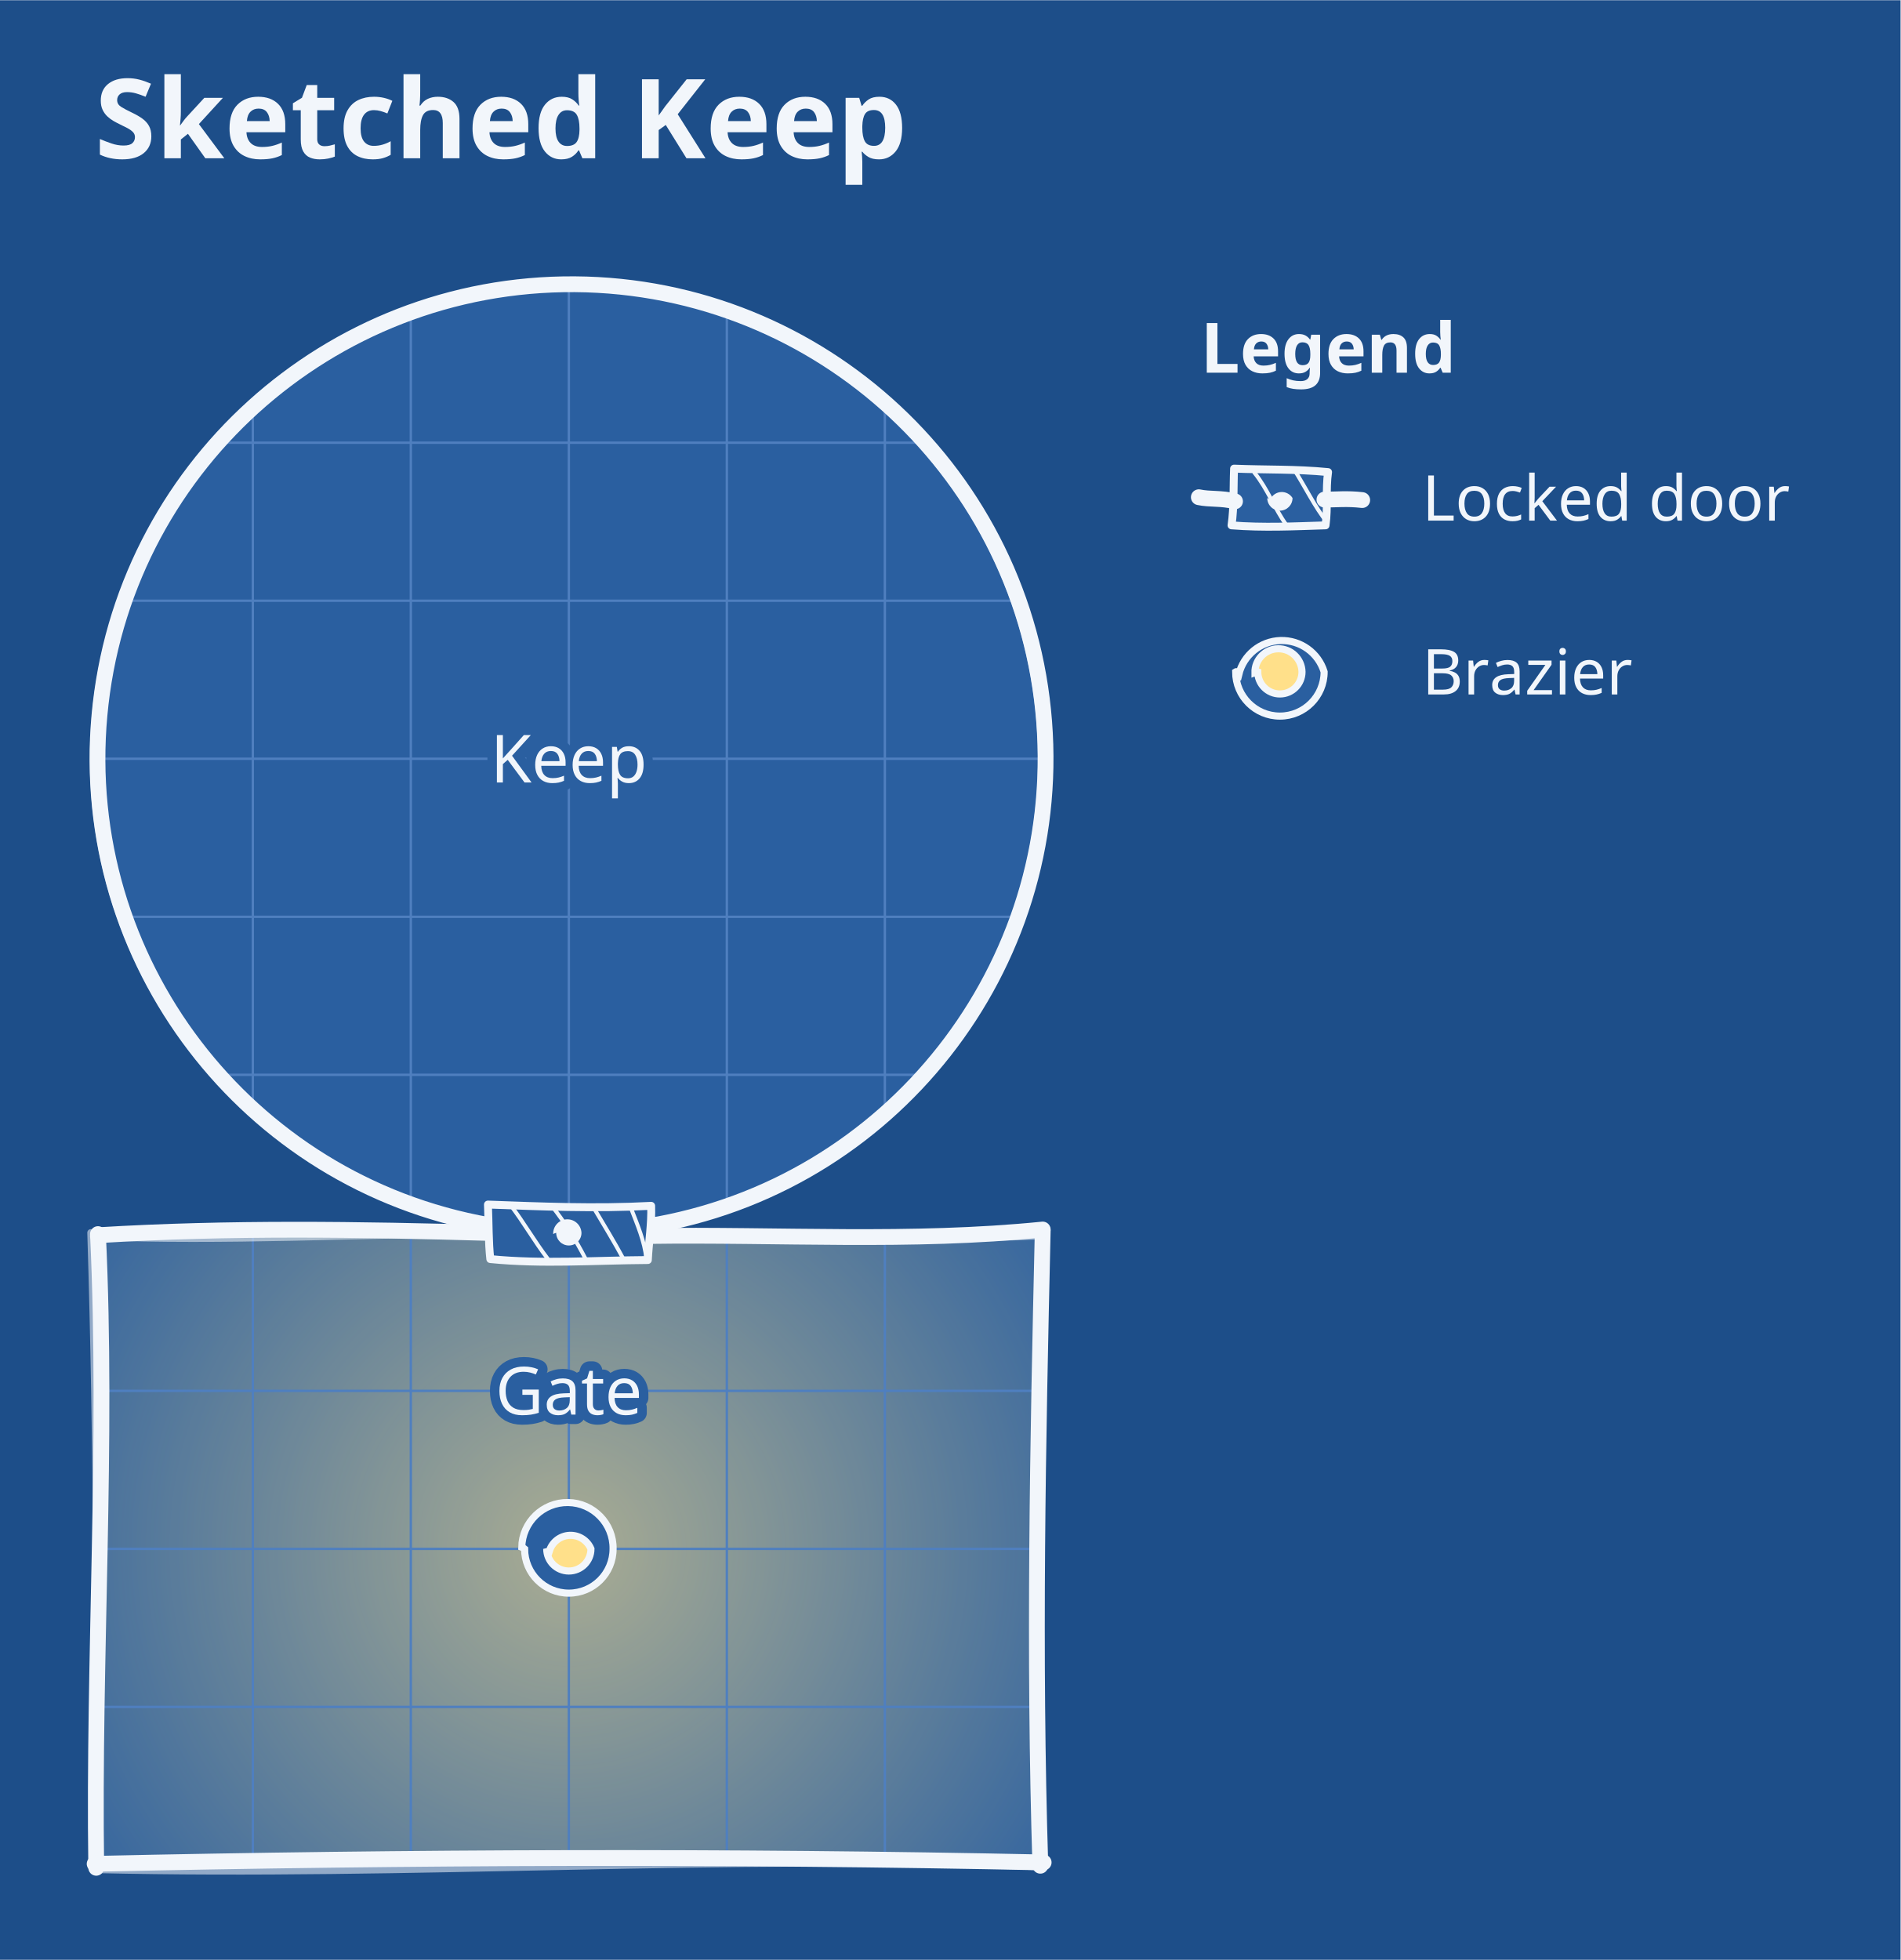
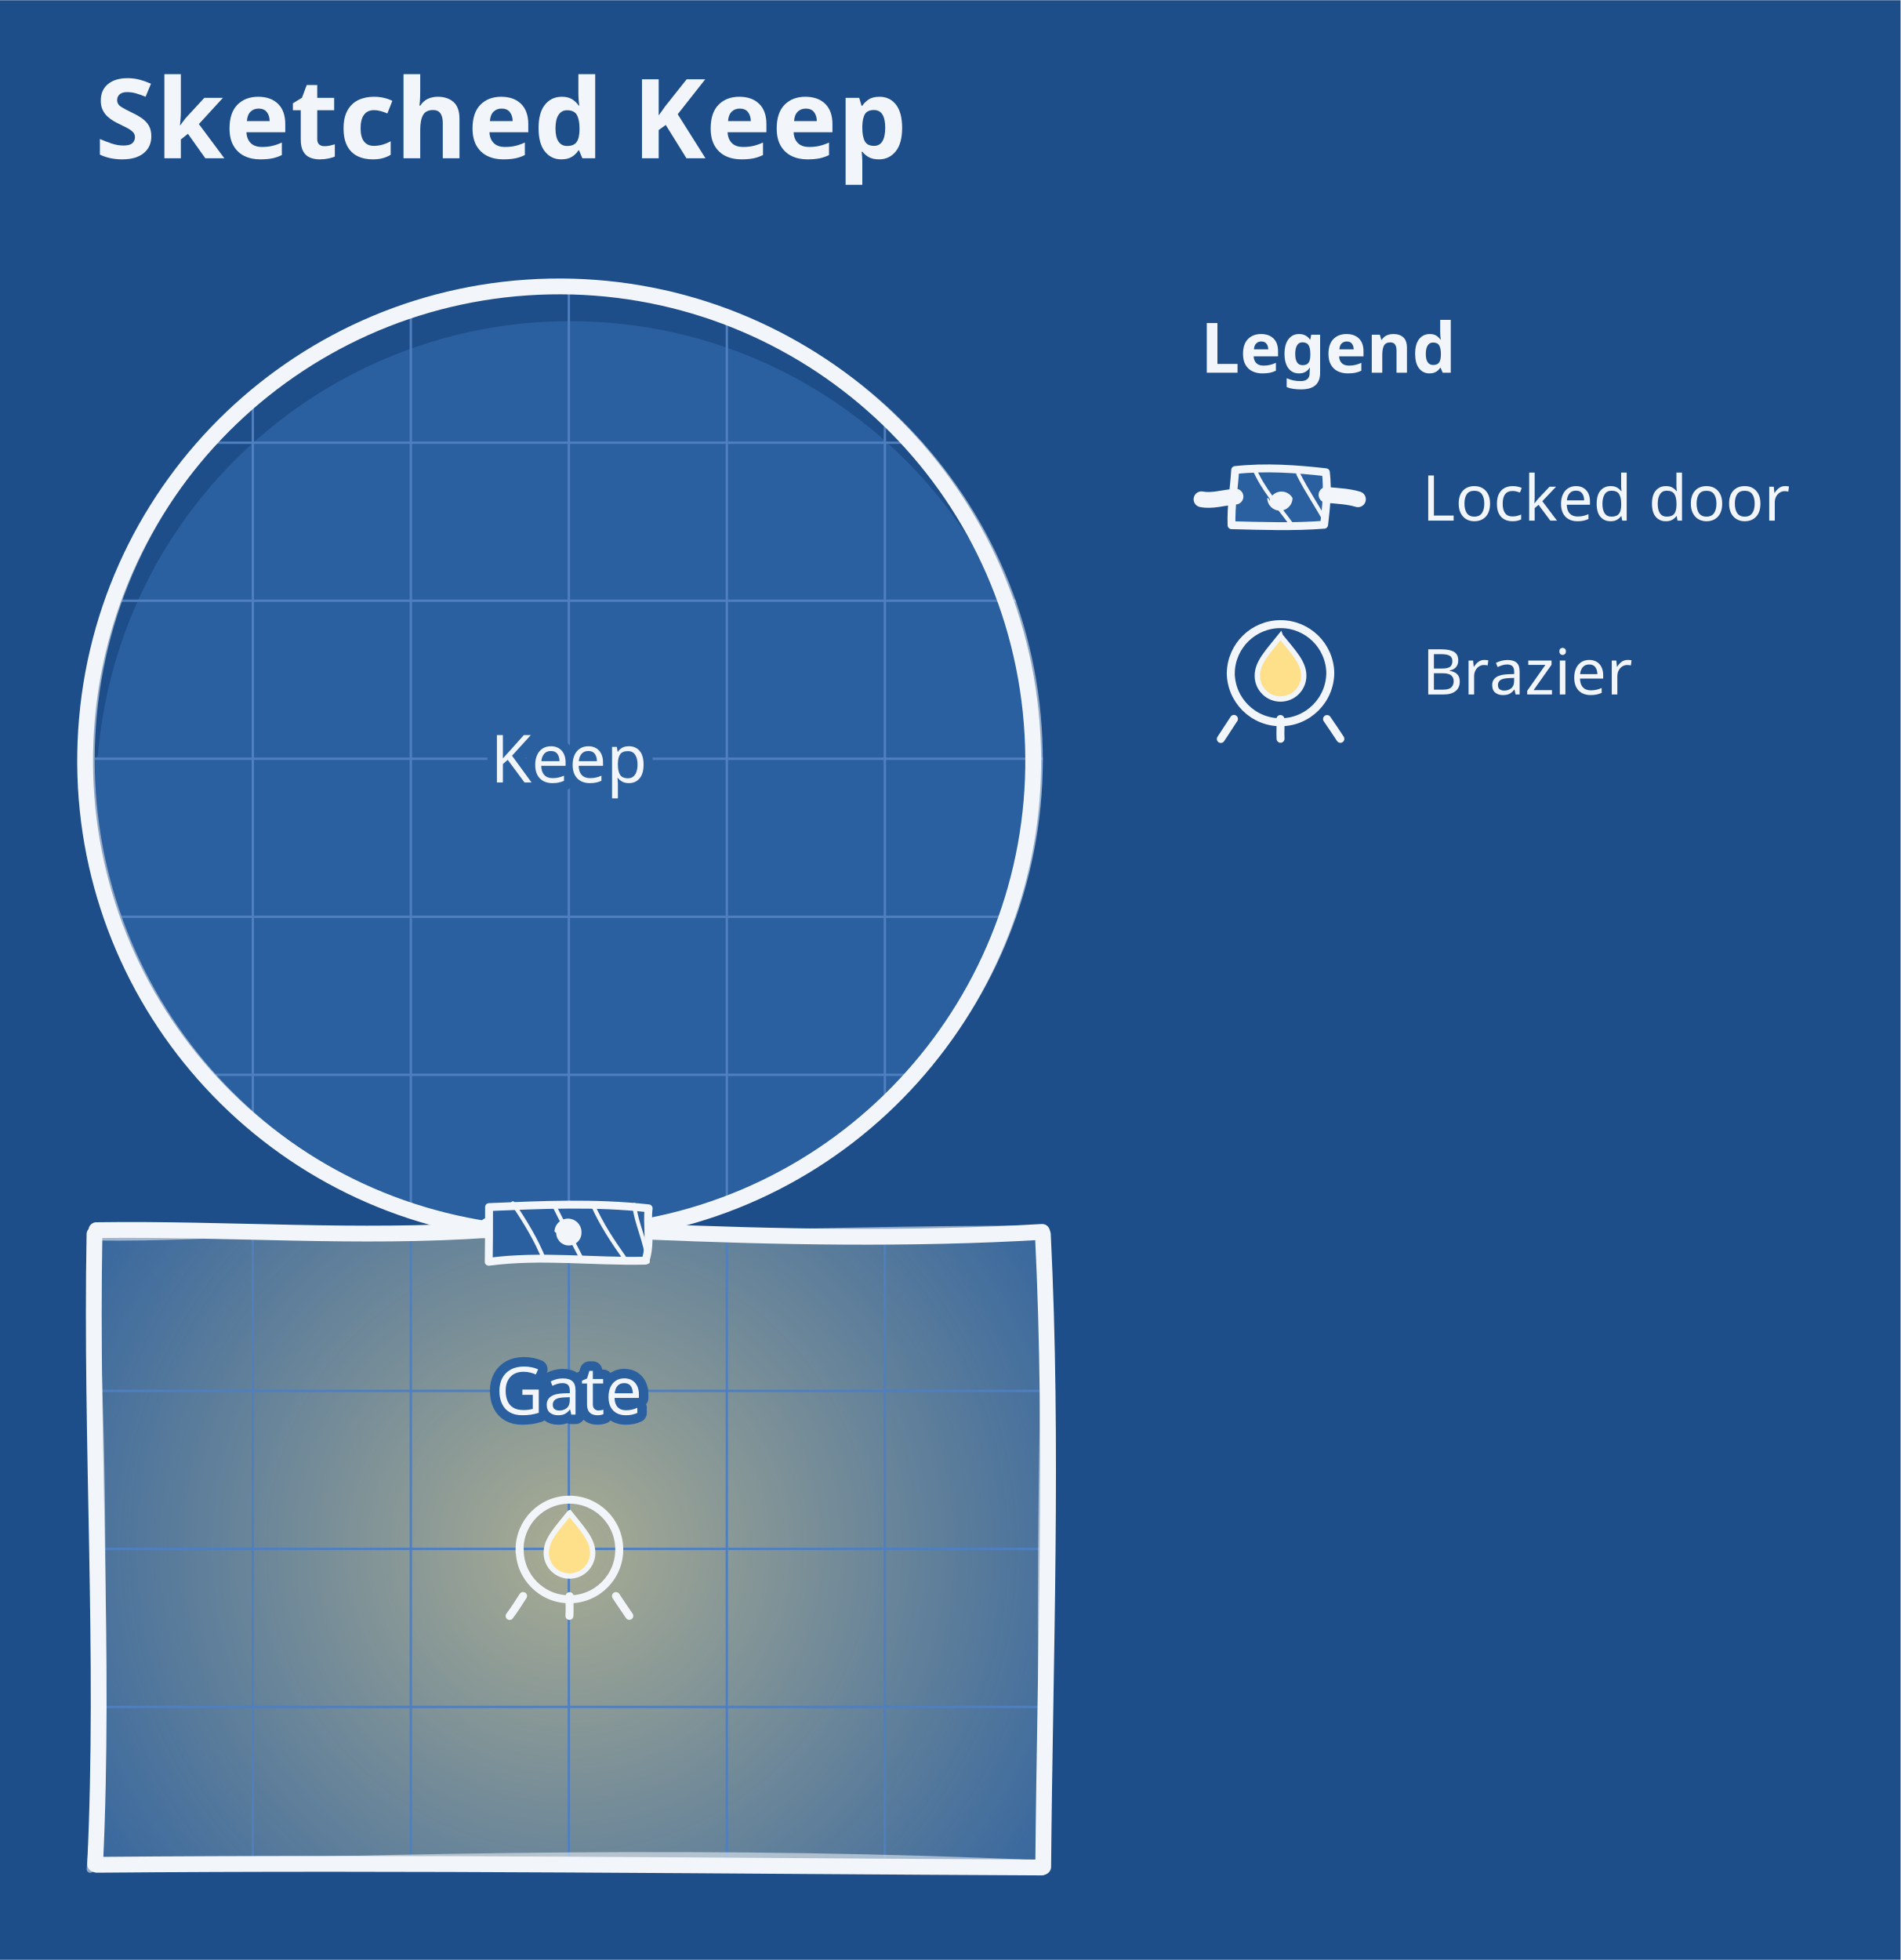
<svg xmlns="http://www.w3.org/2000/svg" viewBox="-0.6 -7.8 12.028 12.4" width="770" height="794">
  <defs>
    <clipPath id="c1">
      <path d="M0 0L6 0L6 4L0 4Z" />
    </clipPath>
    <radialGradient id="g2" gradientUnits="userSpaceOnUse" cx="3" cy="2" r="4">
      <stop offset="0" stop-color="#ffe08a" stop-opacity="0.6" />
      <stop offset="1" stop-color="#ffe08a" stop-opacity="0" />
    </radialGradient>
    <clipPath id="c3">
      <path d="M0 0L6 0L6 4L0 4Z" />
    </clipPath>
    <clipPath id="c4">
      <path d="M0 -3A3 3 0 0 1 6 -3A3 3 0 0 1 0 -3Z" />
    </clipPath>
    <clipPath id="c5">
      <path d="M2.5 -0.042L3.5 -0.042L3.5 0L2.5 0Z" />
    </clipPath>
    <path id="r40" d="M407 377L654 377L654 27Q596 8 537 -1Q478 -10 403 -10Q292 -10 216 34.5Q140 79 100.5 161.5Q61 244 61 357Q61 469 105 551Q149 633 231.5 678.5Q314 724 431 724Q491 724 544.5 713Q598 702 644 682L610 604Q572 621 524.5 633Q477 645 426 645Q298 645 226.5 568Q155 491 155 357Q155 272 182.5 206.5Q210 141 269 104.5Q328 68 424 68Q471 68 504 73Q537 78 564 85L564 297L407 297L407 377Z" />
    <path id="r66" d="M288 545Q386 545 433 502Q480 459 480 365L480 0L416 0L399 76L395 76Q360 32 321.5 11Q283 -10 215 -10Q142 -10 94 28.5Q46 67 46 149Q46 229 109 272.5Q172 316 303 320L394 323L394 355Q394 422 365 448Q336 474 283 474Q241 474 203 461.5Q165 449 132 433L105 499Q140 518 188 531.5Q236 545 288 545ZM314 259Q214 255 175.5 227Q137 199 137 148Q137 103 164.5 82Q192 61 235 61Q303 61 348 98.5Q393 136 393 214L393 262L314 259Z" />
    <path id="r85" d="M264 62Q284 62 305 65.5Q326 69 339 73L339 6Q325 -1 299 -5.5Q273 -10 249 -10Q207 -10 171.5 4.5Q136 19 114 55Q92 91 92 156L92 468L16 468L16 510L93 545L128 659L180 659L180 536L335 536L335 468L180 468L180 158Q180 109 203.5 85.5Q227 62 264 62Z" />
    <path id="r70" d="M292 546Q361 546 410.5 516Q460 486 486.5 431.5Q513 377 513 304L513 251L146 251Q148 160 192.5 112.5Q237 65 317 65Q368 65 407.5 74.5Q447 84 489 102L489 25Q448 7 408 -1.5Q368 -10 313 -10Q237 -10 178.5 21Q120 52 87.5 113.5Q55 175 55 264Q55 352 84.5 415Q114 478 167.5 512Q221 546 292 546ZM291 474Q228 474 191.5 433.5Q155 393 148 321L421 321Q420 389 389 431.5Q358 474 291 474Z" />
    <path id="r44" d="M619 0L513 0L260 341L187 277L187 0L97 0L97 714L187 714L187 362Q217 396 248 430Q279 464 310 498L503 714L608 714L325 403L619 0Z" />
    <path id="r81" d="M340 546Q439 546 499.5 477Q560 408 560 269Q560 132 499.5 61Q439 -10 339 -10Q277 -10 236.5 13.5Q196 37 173 68L167 68Q169 51 171 25Q173 -1 173 -20L173 -240L85 -240L85 536L157 536L169 463L173 463Q197 498 236 522Q275 546 340 546ZM324 472Q242 472 208.5 426Q175 380 173 286L173 269Q173 170 205.5 116.5Q238 63 326 63Q375 63 406.5 90Q438 117 453.5 163.5Q469 210 469 270Q469 362 433.5 417Q398 472 324 472Z" />
    <path id="b45" d="M85 0L85 714L238 714L238 126L527 126L527 0L85 0Z" />
    <path id="b70" d="M306 556Q420 556 485.5 492Q551 428 551 308L551 235L200 235Q203 173 238.5 137.5Q274 102 341 102Q392 102 434 112Q476 122 520 142L520 29Q480 9 435 -0.5Q390 -10 325 -10Q244 -10 181.5 20.5Q119 51 83 113Q47 175 47 269Q47 412 118.5 484Q190 556 306 556ZM310 449Q265 449 236.5 420.5Q208 392 204 336L410 336Q409 385 384.5 417Q360 449 310 449Z" />
    <path id="b72" d="M255 556Q311 556 349.5 534.5Q388 513 413 477L418 477L431 546L559 546L559 -4Q559 -120 492 -180Q425 -240 285 -240Q222 -240 172 -232.5Q122 -225 78 -207L78 -79Q124 -99 171 -110Q218 -121 280 -121Q342 -121 375 -92Q408 -63 408 -12L408 3Q408 15 409.5 35Q411 55 413 70L408 70Q385 34 347.5 12Q310 -10 254 -10Q159 -10 103 63Q47 136 47 272Q47 408 104 482Q161 556 255 556ZM304 437Q254 437 227.5 394Q201 351 201 270Q201 108 307 108Q367 108 392.5 143Q418 178 418 252L418 274Q418 356 392.5 396.5Q367 437 304 437Z" />
    <path id="b79" d="M385 556Q475 556 527 508.5Q579 461 579 356L579 0L429 0L429 318Q429 436 341 436Q273 436 248.5 389.5Q224 343 224 256L224 0L73 0L73 546L189 546L210 473L216 473Q270 556 385 556Z" />
    <path id="b69" d="M252 -10Q161 -10 104 61.5Q47 133 47 272Q47 413 105 484.5Q163 556 257 556Q315 556 351 533Q387 510 410 476L415 476Q412 494 409.5 526.5Q407 559 407 586L407 760L559 760L559 0L443 0L413 71L407 71Q386 37 349 13.5Q312 -10 252 -10ZM305 111Q366 111 391 146.5Q416 182 417 255L417 271Q417 350 393 392Q369 434 304 434Q255 434 227.5 392Q200 350 200 270Q200 190 227.5 150.5Q255 111 305 111Z" />
    <path id="r45" d="M97 0L97 714L187 714L187 80L499 80L499 0L97 0Z" />
    <path id="r80" d="M551 269Q551 136 483.5 63Q416 -10 301 -10Q230 -10 174.5 22.5Q119 55 87 117.5Q55 180 55 269Q55 402 122 474Q189 546 304 546Q377 546 432.5 513.5Q488 481 519.5 419.5Q551 358 551 269ZM146 269Q146 174 183.5 118.5Q221 63 303 63Q384 63 422 118.5Q460 174 460 269Q460 364 422 418Q384 472 302 472Q220 472 183 418Q146 364 146 269Z" />
    <path id="r68" d="M300 -10Q229 -10 173.5 19Q118 48 86.5 109Q55 170 55 265Q55 364 88 426Q121 488 177.5 517Q234 546 306 546Q347 546 385 537.5Q423 529 447 517L420 444Q396 453 364 461Q332 469 304 469Q146 469 146 266Q146 169 184.5 117.5Q223 66 299 66Q343 66 376.5 75Q410 84 438 97L438 19Q411 5 378.5 -2.5Q346 -10 300 -10Z" />
    <path id="r76" d="M172 363Q172 347 170.5 321Q169 295 168 276L172 276Q178 284 190 299Q202 314 214.5 329.5Q227 345 236 355L407 536L510 536L293 307L525 0L419 0L233 250L172 197L172 0L85 0L85 760L172 760L172 363Z" />
    <path id="r69" d="M275 -10Q175 -10 115 59.5Q55 129 55 267Q55 405 115.5 475.5Q176 546 276 546Q338 546 377.5 523Q417 500 442 467L448 467Q447 480 444.5 505.5Q442 531 442 546L442 760L530 760L530 0L459 0L446 72L442 72Q418 38 378 14Q338 -10 275 -10ZM289 63Q374 63 408.5 109.5Q443 156 443 250L443 266Q443 366 410 419.5Q377 473 288 473Q217 473 181.5 416.5Q146 360 146 265Q146 169 181.5 116Q217 63 289 63Z" />
    <path id="r83" d="M335 546Q350 546 367.5 544.5Q385 543 398 540L387 459Q374 462 358.5 464Q343 466 329 466Q288 466 252 443.5Q216 421 194.5 380.5Q173 340 173 286L173 0L85 0L85 536L157 536L167 438L171 438Q197 482 238 514Q279 546 335 546Z" />
    <path id="r35" d="M301 714Q435 714 503.5 674.5Q572 635 572 537Q572 474 537 432.5Q502 391 436 379L436 374Q481 367 517.5 348Q554 329 575 294Q596 259 596 203Q596 106 529.5 53Q463 0 348 0L97 0L97 714L301 714ZM319 410Q411 410 445 439.5Q479 469 479 527Q479 586 437.5 611.5Q396 637 305 637L187 637L187 410L319 410ZM187 335L187 76L331 76Q426 76 463 113Q500 150 500 210Q500 266 461.5 300.5Q423 335 324 335L187 335Z" />
    <path id="r91" d="M431 0L39 0L39 58L327 468L56 468L56 536L424 536L424 470L140 68L431 68L431 0Z" />
    <path id="r74" d="M130 737Q150 737 165.5 723.5Q181 710 181 681Q181 653 165.5 639Q150 625 130 625Q108 625 93 639Q78 653 78 681Q78 710 93 723.5Q108 737 130 737ZM173 536L173 0L85 0L85 536L173 536Z" />
    <path id="b52" d="M511 198Q511 103 442.5 46.5Q374 -10 248 -10Q135 -10 46 33L46 174Q97 152 151.5 133.5Q206 115 260 115Q316 115 339.5 136.5Q363 158 363 191Q363 218 344.5 237Q326 256 295 272.5Q264 289 224 308Q199 320 170 336.5Q141 353 114.5 377.5Q88 402 71 437Q54 472 54 521Q54 617 119 670.5Q184 724 296 724Q352 724 402.5 711Q453 698 508 674L459 556Q410 576 371 587Q332 598 291 598Q248 598 225 578Q202 558 202 526Q202 488 236 466Q270 444 337 412Q392 386 430.5 358Q469 330 490 292Q511 254 511 198Z" />
    <path id="b76" d="M227 420Q227 389 224.5 358.5Q222 328 219 297L221 297Q236 318 252 339.5Q268 361 286 380L439 546L607 546L390 309L620 0L448 0L291 221L227 170L227 0L78 0L78 760L227 760L227 420Z" />
    <path id="b85" d="M308 109Q333 109 356 114Q379 119 402 126L402 15Q378 5 342.5 -2.5Q307 -10 265 -10Q216 -10 177.5 6Q139 22 116.5 61.5Q94 101 94 171L94 434L23 434L23 497L105 547L148 662L243 662L243 546L396 546L396 434L243 434L243 171Q243 140 261 124.5Q279 109 308 109Z" />
    <path id="b68" d="M311 -10Q232 -10 172.5 19.5Q113 49 80 111Q47 173 47 270Q47 370 83 433.5Q119 497 181 526.5Q243 556 322 556Q369 556 412 546Q455 536 488 519L443 405Q413 418 382.5 426.5Q352 435 322 435Q264 435 232.5 394Q201 353 201 271Q201 190 232.5 151Q264 112 320 112Q362 112 401 123.5Q440 135 473 154L473 31Q441 12 402.5 1Q364 -10 311 -10Z" />
    <path id="b73" d="M224 607Q224 562 222 528.5Q220 495 217 476L225 476Q252 518 292.5 537Q333 556 383 556Q471 556 525 508.5Q579 461 579 356L579 0L428 0L428 318Q428 436 341 436Q274 436 249 389.5Q224 343 224 256L224 0L73 0L73 760L224 760L224 607Z" />
    <path id="b44" d="M664 0L492 0L305 301L241 255L241 0L90 0L90 714L241 714L241 387Q256 408 271 429Q286 450 301 471L494 714L662 714L413 398L664 0Z" />
    <path id="b81" d="M379 556Q473 556 528.5 484.5Q584 413 584 274Q584 134 525.5 62Q467 -10 375 -10Q315 -10 279.5 11.5Q244 33 224 59L218 59Q220 41 222 17.5Q224 -6 224 -31L224 -240L73 -240L73 546L196 546L217 475L224 475Q246 508 282 532Q318 556 379 556ZM329 436Q271 436 248.5 400Q226 364 224 291L224 275Q224 196 246.5 154Q269 112 330 112Q381 112 406 154Q431 196 431 276Q431 436 329 436Z" />
  </defs>
  <g id="layer-background">
    <path d="M-0.6 -7.8L11.428 -7.8L11.428 4.6L-0.6 4.6Z" fill="#1d4e89" />
  </g>
  <g id="layer-floor">
-     <path d="M-0.007 -0.017C1.995 0.027 3.998 0.003 5.986 0.016C5.933 1.344 6.039 2.672 6.001 3.986C4 3.927 2 4.068 0.014 4C0.01 2.672 0 1.322 -0.007 -0.017Z" fill="#2a5fa0" />
-     <path d="M-0.01 -3.013A3 3 0 0 1 6 -3A3 3 0 0 1 0 -3C-0.004 -3.017 -0.007 -3.009 -0.01 -3.013Z" fill="#2a5fa0" />
+     <path d="M0.005 -0.004C2.003 -0.054 4.002 -0.006 6.01 -0.004C6.074 1.331 6.004 2.665 6.012 4.003C4.008 3.956 2.004 4.035 0.002 4C0.014 2.659 0.004 1.331 0.005 -0.004Z" fill="#2a5fa0" />
+     <path d="M0.019 -3.015A3 3 0 0 1 6 -3A3 3 0 0 1 0 -3C-0.002 -3.014 0.013 -3.01 0.019 -3.015Z" fill="#2a5fa0" />
  </g>
  <g id="layer-lighting">
    <g clip-path="url(#c1)">
-       <path d="M-0.999 1.991A4 4 0 0 1 7 2A4 4 0 0 1 -1 2C-1.001 1.991 -0.999 1.994 -0.999 1.991Z" fill="url(#g2)" />
+       <path d="M-0.98 1.997A4 4 0 0 1 7 2A4 4 0 0 1 -1 2C-0.999 1.991 -0.986 1.998 -0.98 1.997Z" fill="url(#g2)" />
    </g>
  </g>
  <g id="layer-grid">
    <g clip-path="url(#c3)">
      <path d="M1 0L1 4M2 0L2 4M3 0L3 4M4 0L4 4M5 0L5 4M0 1L6 1M0 2L6 2M0 3L6 3" fill="none" stroke="#4f7fbf" stroke-width="0.015" />
    </g>
    <g clip-path="url(#c4)">
      <path d="M1 -6L1 0M2 -6L2 0M3 -6L3 0M4 -6L4 0M5 -6L5 0M0 -5L6 -5M0 -4L6 -4M0 -3L6 -3M0 -2L6 -2M0 -1L6 -1" fill="none" stroke="#4f7fbf" stroke-width="0.015" />
    </g>
    <g clip-path="url(#c5)">
      <path d="M3 -0.042L3 0" fill="none" stroke="#4f7fbf" stroke-width="0.015" />
    </g>
  </g>
  <g id="layer-walls">
    <g opacity="0.55">
-       <path d="M5.98 0.001C5.985 1.334 5.974 2.667 5.974 4.023" fill="none" stroke="#f2f6fb" stroke-width="0.045" stroke-linecap="round" stroke-linejoin="round" />
-     </g>
-     <path d="M5.999 -0.013C5.968 1.325 5.942 2.662 5.984 4.005" fill="none" stroke="#f2f6fb" stroke-width="0.1" stroke-linecap="round" stroke-linejoin="round" />
-     <g opacity="0.55">
-       <path d="M3.527 -0.029C3.525 -0.013 3.51 -0.009 3.5 0.026" fill="none" stroke="#f2f6fb" stroke-width="0.045" stroke-linecap="round" stroke-linejoin="round" />
-     </g>
-     <path d="M3.521 -0.058C3.522 -0.036 3.51 -0.018 3.518 -0.002" fill="none" stroke="#f2f6fb" stroke-width="0.1" stroke-linecap="round" stroke-linejoin="round" />
-     <g opacity="0.55">
-       <path d="M2.472 -0.019C2.477 -0.007 2.488 -0.003 2.51 0.018" fill="none" stroke="#f2f6fb" stroke-width="0.045" stroke-linecap="round" stroke-linejoin="round" />
-     </g>
-     <path d="M2.503 -0.05C2.501 -0.033 2.496 -0.017 2.49 -0.007" fill="none" stroke="#f2f6fb" stroke-width="0.1" stroke-linecap="round" stroke-linejoin="round" />
-     <g opacity="0.55">
-       <path d="M-0.025 -0.001C0.017 1.332 0.016 2.666 0.029 4.013" fill="none" stroke="#f2f6fb" stroke-width="0.045" stroke-linecap="round" stroke-linejoin="round" />
-     </g>
-     <path d="M0.02 0.008C0.083 1.339 -0.01 2.669 0.009 4.018" fill="none" stroke="#f2f6fb" stroke-width="0.1" stroke-linecap="round" stroke-linejoin="round" />
-     <g opacity="0.55">
-       <path d="M-0.008 0.023C0.828 0.057 1.664 0.007 2.491 0.006" fill="none" stroke="#f2f6fb" stroke-width="0.045" stroke-linecap="round" stroke-linejoin="round" />
-     </g>
-     <path d="M0.021 0.015C0.847 -0.035 1.673 -0.023 2.512 0.001" fill="none" stroke="#f2f6fb" stroke-width="0.1" stroke-linecap="round" stroke-linejoin="round" />
-     <g opacity="0.55">
-       <path d="M3.5 0.015C4.334 0.015 5.167 0.056 5.998 0.018" fill="none" stroke="#f2f6fb" stroke-width="0.045" stroke-linecap="round" stroke-linejoin="round" />
-     </g>
-     <path d="M3.495 0.02C4.33 0.008 5.165 0.063 5.999 -0.021" fill="none" stroke="#f2f6fb" stroke-width="0.1" stroke-linecap="round" stroke-linejoin="round" />
-     <g opacity="0.55">
-       <path d="M0.002 4.029C2.002 4.075 4 3.934 5.972 4.011" fill="none" stroke="#f2f6fb" stroke-width="0.045" stroke-linecap="round" stroke-linejoin="round" />
-     </g>
-     <path d="M-0.001 3.993C1.999 3.949 4 3.942 6.005 3.984" fill="none" stroke="#f2f6fb" stroke-width="0.1" stroke-linecap="round" stroke-linejoin="round" />
-     <g opacity="0.55">
-       <path d="M2.476 -0.043A3 3 0 1 1 3.5 -0.042" fill="none" stroke="#f2f6fb" stroke-width="0.045" stroke-linecap="round" stroke-linejoin="round" />
-     </g>
-     <path d="M2.493 -0.049A3 3 0 1 1 3.5 -0.042" fill="none" stroke="#f2f6fb" stroke-width="0.1" stroke-linecap="round" stroke-linejoin="round" />
+       <path d="M6.018 0.009C6.006 1.339 5.959 2.67 6.025 3.996" fill="none" stroke="#f2f6fb" stroke-width="0.045" stroke-linecap="round" stroke-linejoin="round" />
+     </g>
+     <path d="M6 0.011C6.066 1.341 6.014 2.67 6.002 4.012" fill="none" stroke="#f2f6fb" stroke-width="0.1" stroke-linecap="round" stroke-linejoin="round" />
+     <g opacity="0.55">
+       <path d="M3.524 -0.049C3.519 -0.031 3.504 -0.018 3.51 -0.021" fill="none" stroke="#f2f6fb" stroke-width="0.045" stroke-linecap="round" stroke-linejoin="round" />
+     </g>
+     <path d="M3.52 -0.023C3.515 -0.014 3.507 -0.007 3.494 -0.016" fill="none" stroke="#f2f6fb" stroke-width="0.1" stroke-linecap="round" stroke-linejoin="round" />
+     <g opacity="0.55">
+       <path d="M2.494 -0.041C2.489 -0.026 2.506 -0.015 2.494 -0.028" fill="none" stroke="#f2f6fb" stroke-width="0.045" stroke-linecap="round" stroke-linejoin="round" />
+     </g>
+     <path d="M2.487 -0.045C2.493 -0.031 2.503 -0.017 2.518 -0.017" fill="none" stroke="#f2f6fb" stroke-width="0.1" stroke-linecap="round" stroke-linejoin="round" />
+     <g opacity="0.55">
+       <path d="M-0.015 0.001C0.05 1.333 0.083 2.667 -0.029 4.027" fill="none" stroke="#f2f6fb" stroke-width="0.045" stroke-linecap="round" stroke-linejoin="round" />
+     </g>
+     <path d="M-0.002 0.009C-0.027 1.339 0.065 2.67 0.002 3.995" fill="none" stroke="#f2f6fb" stroke-width="0.1" stroke-linecap="round" stroke-linejoin="round" />
+     <g opacity="0.55">
+       <path d="M-0.008 0.026C0.828 0.038 1.663 -0.07 2.501 0.015" fill="none" stroke="#f2f6fb" stroke-width="0.045" stroke-linecap="round" stroke-linejoin="round" />
+     </g>
+     <path d="M0.01 -0.017C0.84 -0.029 1.67 0.039 2.496 -0.019" fill="none" stroke="#f2f6fb" stroke-width="0.1" stroke-linecap="round" stroke-linejoin="round" />
+     <g opacity="0.55">
+       <path d="M3.528 0.019C4.352 -0.002 5.176 -0.024 5.99 -0.023" fill="none" stroke="#f2f6fb" stroke-width="0.045" stroke-linecap="round" stroke-linejoin="round" />
+     </g>
+     <path d="M3.489 -0.008C4.326 0.027 5.163 0.043 5.995 -0.006" fill="none" stroke="#f2f6fb" stroke-width="0.1" stroke-linecap="round" stroke-linejoin="round" />
+     <g opacity="0.55">
+       <path d="M0.016 4.01C2.011 3.945 4.005 3.902 5.994 3.993" fill="none" stroke="#f2f6fb" stroke-width="0.045" stroke-linecap="round" stroke-linejoin="round" />
+     </g>
+     <path d="M0.013 3.999C2.009 3.982 4.004 4.007 5.992 4.016" fill="none" stroke="#f2f6fb" stroke-width="0.1" stroke-linecap="round" stroke-linejoin="round" />
+     <g opacity="0.55">
+       <path d="M2.514 -0.032A3 3 0 1 1 3.5 -0.042" fill="none" stroke="#f2f6fb" stroke-width="0.045" stroke-linecap="round" stroke-linejoin="round" />
+     </g>
+     <path d="M2.495 -0.022A3 3 0 1 1 3.5 -0.042" fill="none" stroke="#f2f6fb" stroke-width="0.1" stroke-linecap="round" stroke-linejoin="round" />
  </g>
  <g id="layer-openings">
    <g>
-       <path d="M2.521 -0.044C2.848 -0.062 3.174 -0.047 3.485 -0.04C3.484 -0.024 3.49 -0.011 3.49 -0.006C3.16 0.01 2.83 -0.025 2.479 -0.013C2.494 -0.022 2.507 -0.034 2.521 -0.044Z" fill="#2a5fa0" />
-       <path d="M2.488 -0.179C2.825 -0.167 3.162 -0.152 3.521 -0.171C3.525 -0.057 3.506 0.056 3.5 0.172C3.167 0.174 2.833 0.199 2.503 0.166C2.491 0.058 2.493 -0.064 2.488 -0.179Z" fill="#2a5fa0" stroke="#f2f6fb" stroke-width="0.05" stroke-linecap="round" stroke-linejoin="round" />
-       <path d="M2.633 -0.173C2.715 -0.065 2.782 0.053 2.865 0.162M2.889 -0.175C2.973 -0.068 3.045 0.046 3.106 0.165M3.156 -0.161C3.221 -0.051 3.288 0.058 3.347 0.168M3.391 -0.162C3.433 -0.053 3.48 0.054 3.49 0.163" fill="none" stroke="#f2f6fb" stroke-width="0.025" stroke-linecap="round" stroke-linejoin="round" />
-       <path d="M2.901 0.008A0.08 0.08 0 0 1 3.08 0A0.08 0.08 0 0 1 2.92 0C2.9 0.006 2.908 0.005 2.901 0.008Z" fill="#f2f6fb" />
-     </g>
-     <g>
-       <path d="M7.21 -4.836C7.406 -4.828 7.603 -4.834 7.805 -4.814C7.789 -4.703 7.805 -4.591 7.789 -4.477C7.593 -4.471 7.396 -4.461 7.194 -4.477C7.211 -4.598 7.205 -4.716 7.21 -4.836Z" fill="#2a5fa0" stroke="#f2f6fb" stroke-width="0.05" stroke-linecap="round" stroke-linejoin="round" />
-       <path d="M7.339 -4.81C7.422 -4.708 7.467 -4.582 7.54 -4.481M7.586 -4.837C7.661 -4.72 7.72 -4.594 7.802 -4.492" fill="none" stroke="#f2f6fb" stroke-width="0.025" stroke-linecap="round" stroke-linejoin="round" />
-       <path d="M7.441 -4.645A0.08 0.08 0 0 1 7.58 -4.65A0.08 0.08 0 0 1 7.42 -4.65C7.441 -4.636 7.434 -4.647 7.441 -4.645Z" fill="#f2f6fb" />
+       <path d="M2.498 -0.049C2.831 -0.013 3.166 -0.076 3.49 -0.026C3.494 -0.017 3.501 -0.01 3.52 -0.005C3.18 -0.008 2.84 -0.036 2.481 -0.018C2.476 -0.039 2.492 -0.039 2.498 -0.049Z" fill="#2a5fa0" />
+       <path d="M2.495 -0.163C2.83 -0.177 3.165 -0.193 3.505 -0.155C3.492 -0.047 3.522 0.062 3.485 0.176C3.156 0.184 2.828 0.139 2.493 0.183C2.495 0.08 2.495 -0.048 2.495 -0.163Z" fill="#2a5fa0" stroke="#f2f6fb" stroke-width="0.05" stroke-linecap="round" stroke-linejoin="round" />
+       <path d="M2.646 -0.187C2.722 -0.072 2.795 0.044 2.845 0.173M2.9 -0.188C2.959 -0.064 3.026 0.055 3.088 0.177M3.151 -0.178C3.205 -0.055 3.279 0.056 3.359 0.169M3.414 -0.177C3.426 -0.057 3.487 0.051 3.5 0.183" fill="none" stroke="#f2f6fb" stroke-width="0.025" stroke-linecap="round" stroke-linejoin="round" />
+       <path d="M2.909 -0.009A0.08 0.08 0 0 1 3.08 0A0.08 0.08 0 0 1 2.92 0C2.918 0.001 2.912 -0.006 2.909 -0.009Z" fill="#f2f6fb" />
+     </g>
+     <g>
+       <path d="M7.217 -4.827C7.412 -4.848 7.606 -4.834 7.791 -4.813C7.804 -4.702 7.793 -4.591 7.78 -4.481C7.587 -4.466 7.393 -4.473 7.194 -4.478C7.19 -4.603 7.21 -4.71 7.217 -4.827Z" fill="#2a5fa0" stroke="#f2f6fb" stroke-width="0.05" stroke-linecap="round" stroke-linejoin="round" />
+       <path d="M7.337 -4.837C7.391 -4.708 7.486 -4.603 7.569 -4.489M7.616 -4.802C7.671 -4.691 7.743 -4.59 7.792 -4.494" fill="none" stroke="#f2f6fb" stroke-width="0.025" stroke-linecap="round" stroke-linejoin="round" />
+       <path d="M7.433 -4.632A0.08 0.08 0 0 1 7.58 -4.65A0.08 0.08 0 0 1 7.42 -4.65C7.437 -4.648 7.429 -4.638 7.433 -4.632Z" fill="#f2f6fb" />
    </g>
  </g>
  <g id="layer-features">
    <g>
-       <path d="M2.702 1.991A0.28 0.28 0 0 1 3.28 2A0.28 0.28 0 0 1 2.72 2C2.707 1.989 2.708 1.994 2.702 1.991Z" fill="#2a5fa0" stroke="#f2f6fb" stroke-width="0.045" />
-       <path d="M2.877 2.013A0.14 0.14 0 0 1 3.14 2A0.14 0.14 0 0 1 2.86 2C2.862 2.004 2.871 2.008 2.877 2.013Z" fill="#ffe08a" stroke="#f2f6fb" stroke-width="0.045" />
+       <g transform="matrix(0.042 0 0 0.042 2.5 1.5)">
+         <g>
+           <path d="M5.008 19C4.354 20.011 3.719 21.033 2.979 22.012M19.007 19.009C19.644 20.024 20.359 20.988 21.016 21.993M12.02 19.018C11.975 20.012 12.063 21.006 11.994 22.002" fill="none" stroke="#f2f6fb" stroke-width="1.2" stroke-linecap="round" stroke-linejoin="round" />
+           <path d="M4.479 11.998A7.5 7.5 0 0 1 19.5 12A7.5 7.5 0 0 1 4.5 12C4.496 12.002 4.486 11.999 4.479 11.998Z" fill="none" stroke="#f2f6fb" stroke-width="1.2" />
+           <path d="M12.019 6.489C14 9 15.5 10.5 15.5 12.5A3.5 3.5 0 0 1 8.5 12.5C8.5 10.5 10 9 12 6.5C12.017 6.496 12.013 6.492 12.019 6.489Z" fill="#ffe08a" stroke="#f2f6fb" stroke-width="0.8" />
+         </g>
+       </g>
    </g>
  </g>
  <g id="layer-labels">
    <g transform="matrix(0.00042 0 0 -0.00042 2.535 1.15)" fill="none" stroke="#2a5fa0" stroke-width="285.714" stroke-linejoin="round">
      <use href="#r40" x="0" />
      <use href="#r66" x="728" />
      <use href="#r85" x="1289" />
      <use href="#r70" x="1650" />
    </g>
    <g transform="matrix(0.00042 0 0 -0.00042 2.535 1.15)" fill="#f2f6fb">
      <use href="#r40" x="0" />
      <use href="#r66" x="728" />
      <use href="#r85" x="1289" />
      <use href="#r70" x="1650" />
    </g>
    <g transform="matrix(0.00042 0 0 -0.00042 2.504 -2.85)" fill="none" stroke="#2a5fa0" stroke-width="285.714" stroke-linejoin="round">
      <use href="#r44" x="0" />
      <use href="#r70" x="619" />
      <use href="#r70" x="1183" />
      <use href="#r81" x="1747" />
    </g>
    <g transform="matrix(0.00042 0 0 -0.00042 2.504 -2.85)" fill="#f2f6fb">
      <use href="#r44" x="0" />
      <use href="#r70" x="619" />
      <use href="#r70" x="1183" />
      <use href="#r81" x="1747" />
    </g>
  </g>
  <g id="layer-frame">
    <g transform="matrix(0.00044 0 0 -0.00044 7 -5.443)" fill="#f2f6fb">
      <use href="#b45" x="0" />
      <use href="#b70" x="559" />
      <use href="#b72" x="1156" />
      <use href="#b70" x="1788" />
      <use href="#b79" x="2385" />
      <use href="#b69" x="3035" />
    </g>
-     <path d="M6.987 -4.655C7.057 -4.64 7.129 -4.651 7.216 -4.629M7.782 -4.64C7.855 -4.64 7.927 -4.648 8.021 -4.637" fill="none" stroke="#f2f6fb" stroke-width="0.1" stroke-linecap="round" stroke-linejoin="round" />
+     <path d="M7.004 -4.642C7.07 -4.629 7.135 -4.651 7.219 -4.659M7.795 -4.67C7.863 -4.663 7.932 -4.661 7.994 -4.642" fill="none" stroke="#f2f6fb" stroke-width="0.1" stroke-linecap="round" stroke-linejoin="round" />
    <g transform="matrix(0.0004 0 0 -0.0004 8.4 -4.507)" fill="#f2f6fb">
      <use href="#r45" x="0" />
      <use href="#r80" x="524" />
      <use href="#r68" x="1129" />
      <use href="#r76" x="1609" />
      <use href="#r70" x="2143" />
      <use href="#r69" x="2707" />
      <use href="#r69" x="3582" />
      <use href="#r80" x="4197" />
      <use href="#r80" x="4802" />
      <use href="#r83" x="5407" />
    </g>
    <g>
-       <path d="M7.24 -3.534A0.28 0.28 0 0 1 7.78 -3.55A0.28 0.28 0 0 1 7.22 -3.55C7.229 -3.556 7.233 -3.54 7.24 -3.534Z" fill="#2a5fa0" stroke="#f2f6fb" stroke-width="0.045" />
-       <path d="M7.342 -3.544A0.14 0.14 0 0 1 7.64 -3.55A0.14 0.14 0 0 1 7.36 -3.55C7.348 -3.554 7.348 -3.546 7.342 -3.544Z" fill="#ffe08a" stroke="#f2f6fb" stroke-width="0.045" />
+       <g transform="matrix(0.042 0 0 0.042 7 -4.05)">
+         <g>
+           <path d="M4.984 18.995C4.32 19.995 3.666 21.002 3.006 22.017M19.01 19.015C19.687 20.001 20.357 20.991 21.018 21.999M11.983 19.01C12.044 20.006 11.946 21.004 12.003 21.989" fill="none" stroke="#f2f6fb" stroke-width="1.2" stroke-linecap="round" stroke-linejoin="round" />
+           <path d="M4.506 12.005A7.5 7.5 0 0 1 19.5 12A7.5 7.5 0 0 1 4.5 12C4.494 12.001 4.504 12.003 4.506 12.005Z" fill="none" stroke="#f2f6fb" stroke-width="1.2" />
+           <path d="M11.993 6.517C14 9 15.5 10.5 15.5 12.5A3.5 3.5 0 0 1 8.5 12.5C8.5 10.5 10 9 12 6.5C12.002 6.506 11.995 6.511 11.993 6.517Z" fill="#ffe08a" stroke="#f2f6fb" stroke-width="0.8" />
+         </g>
+       </g>
    </g>
    <g transform="matrix(0.0004 0 0 -0.0004 8.4 -3.407)" fill="#f2f6fb">
      <use href="#r35" x="0" />
      <use href="#r83" x="650" />
      <use href="#r66" x="1063" />
      <use href="#r91" x="1624" />
      <use href="#r74" x="2094" />
      <use href="#r70" x="2352" />
      <use href="#r83" x="2916" />
    </g>
    <g transform="matrix(0.0007 0 0 -0.0007 0 -6.8)" fill="#f2f6fb">
      <use href="#b52" x="0" />
      <use href="#b76" x="551" />
      <use href="#b70" x="1171" />
      <use href="#b85" x="1768" />
      <use href="#b68" x="2202" />
      <use href="#b73" x="2718" />
      <use href="#b70" x="3368" />
      <use href="#b69" x="3965" />
      <use href="#b44" x="4857" />
      <use href="#b70" x="5521" />
      <use href="#b70" x="6118" />
      <use href="#b81" x="6715" />
    </g>
  </g>
</svg>
